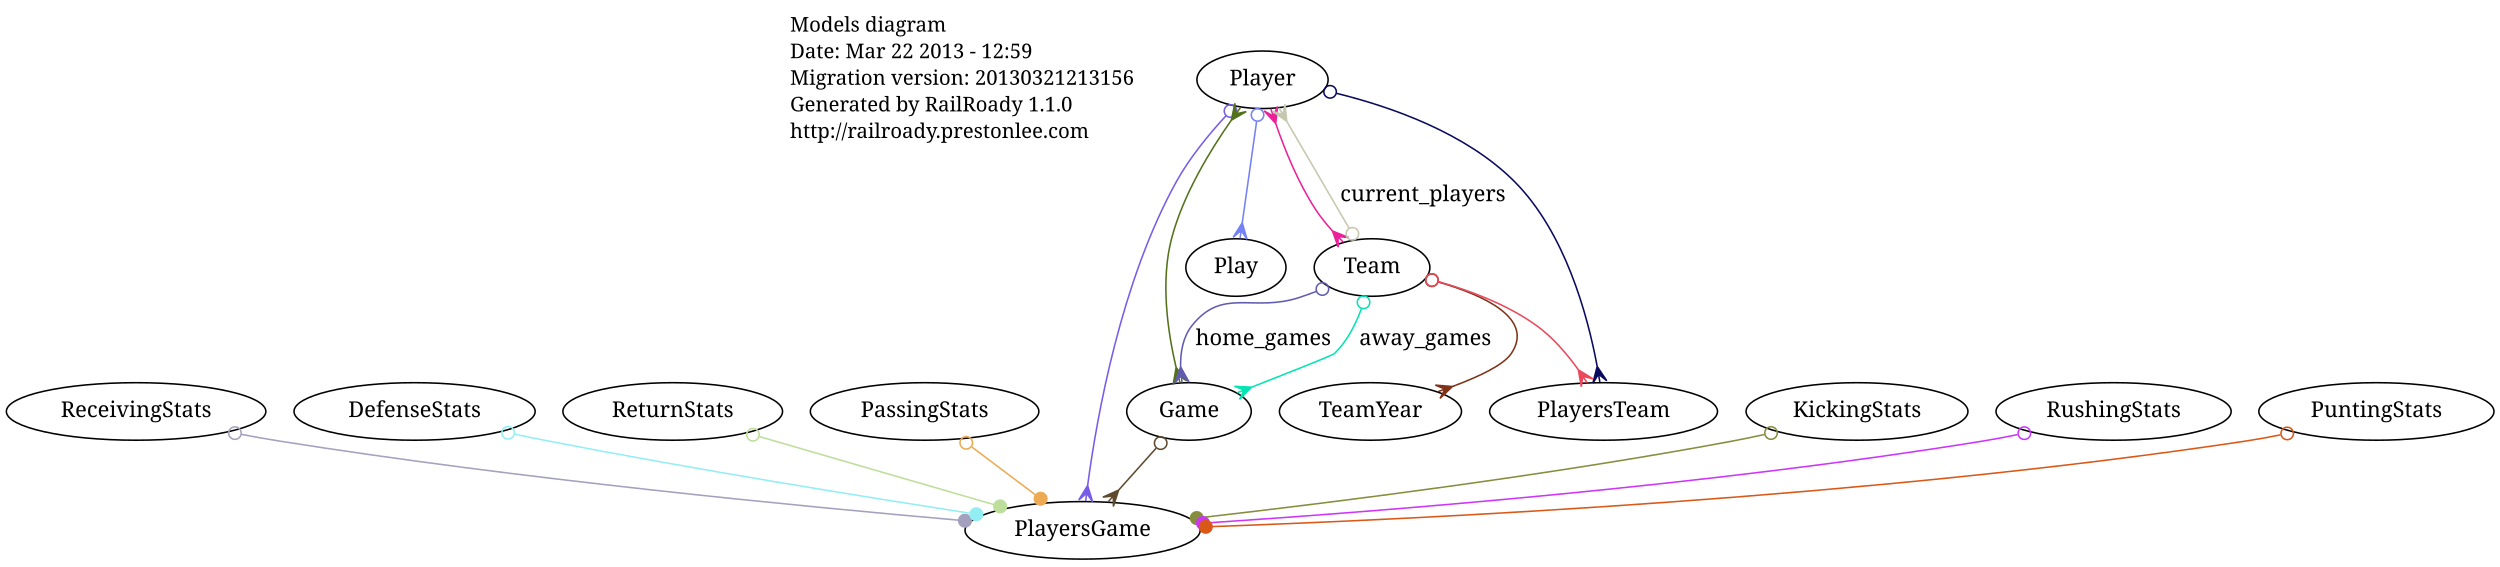
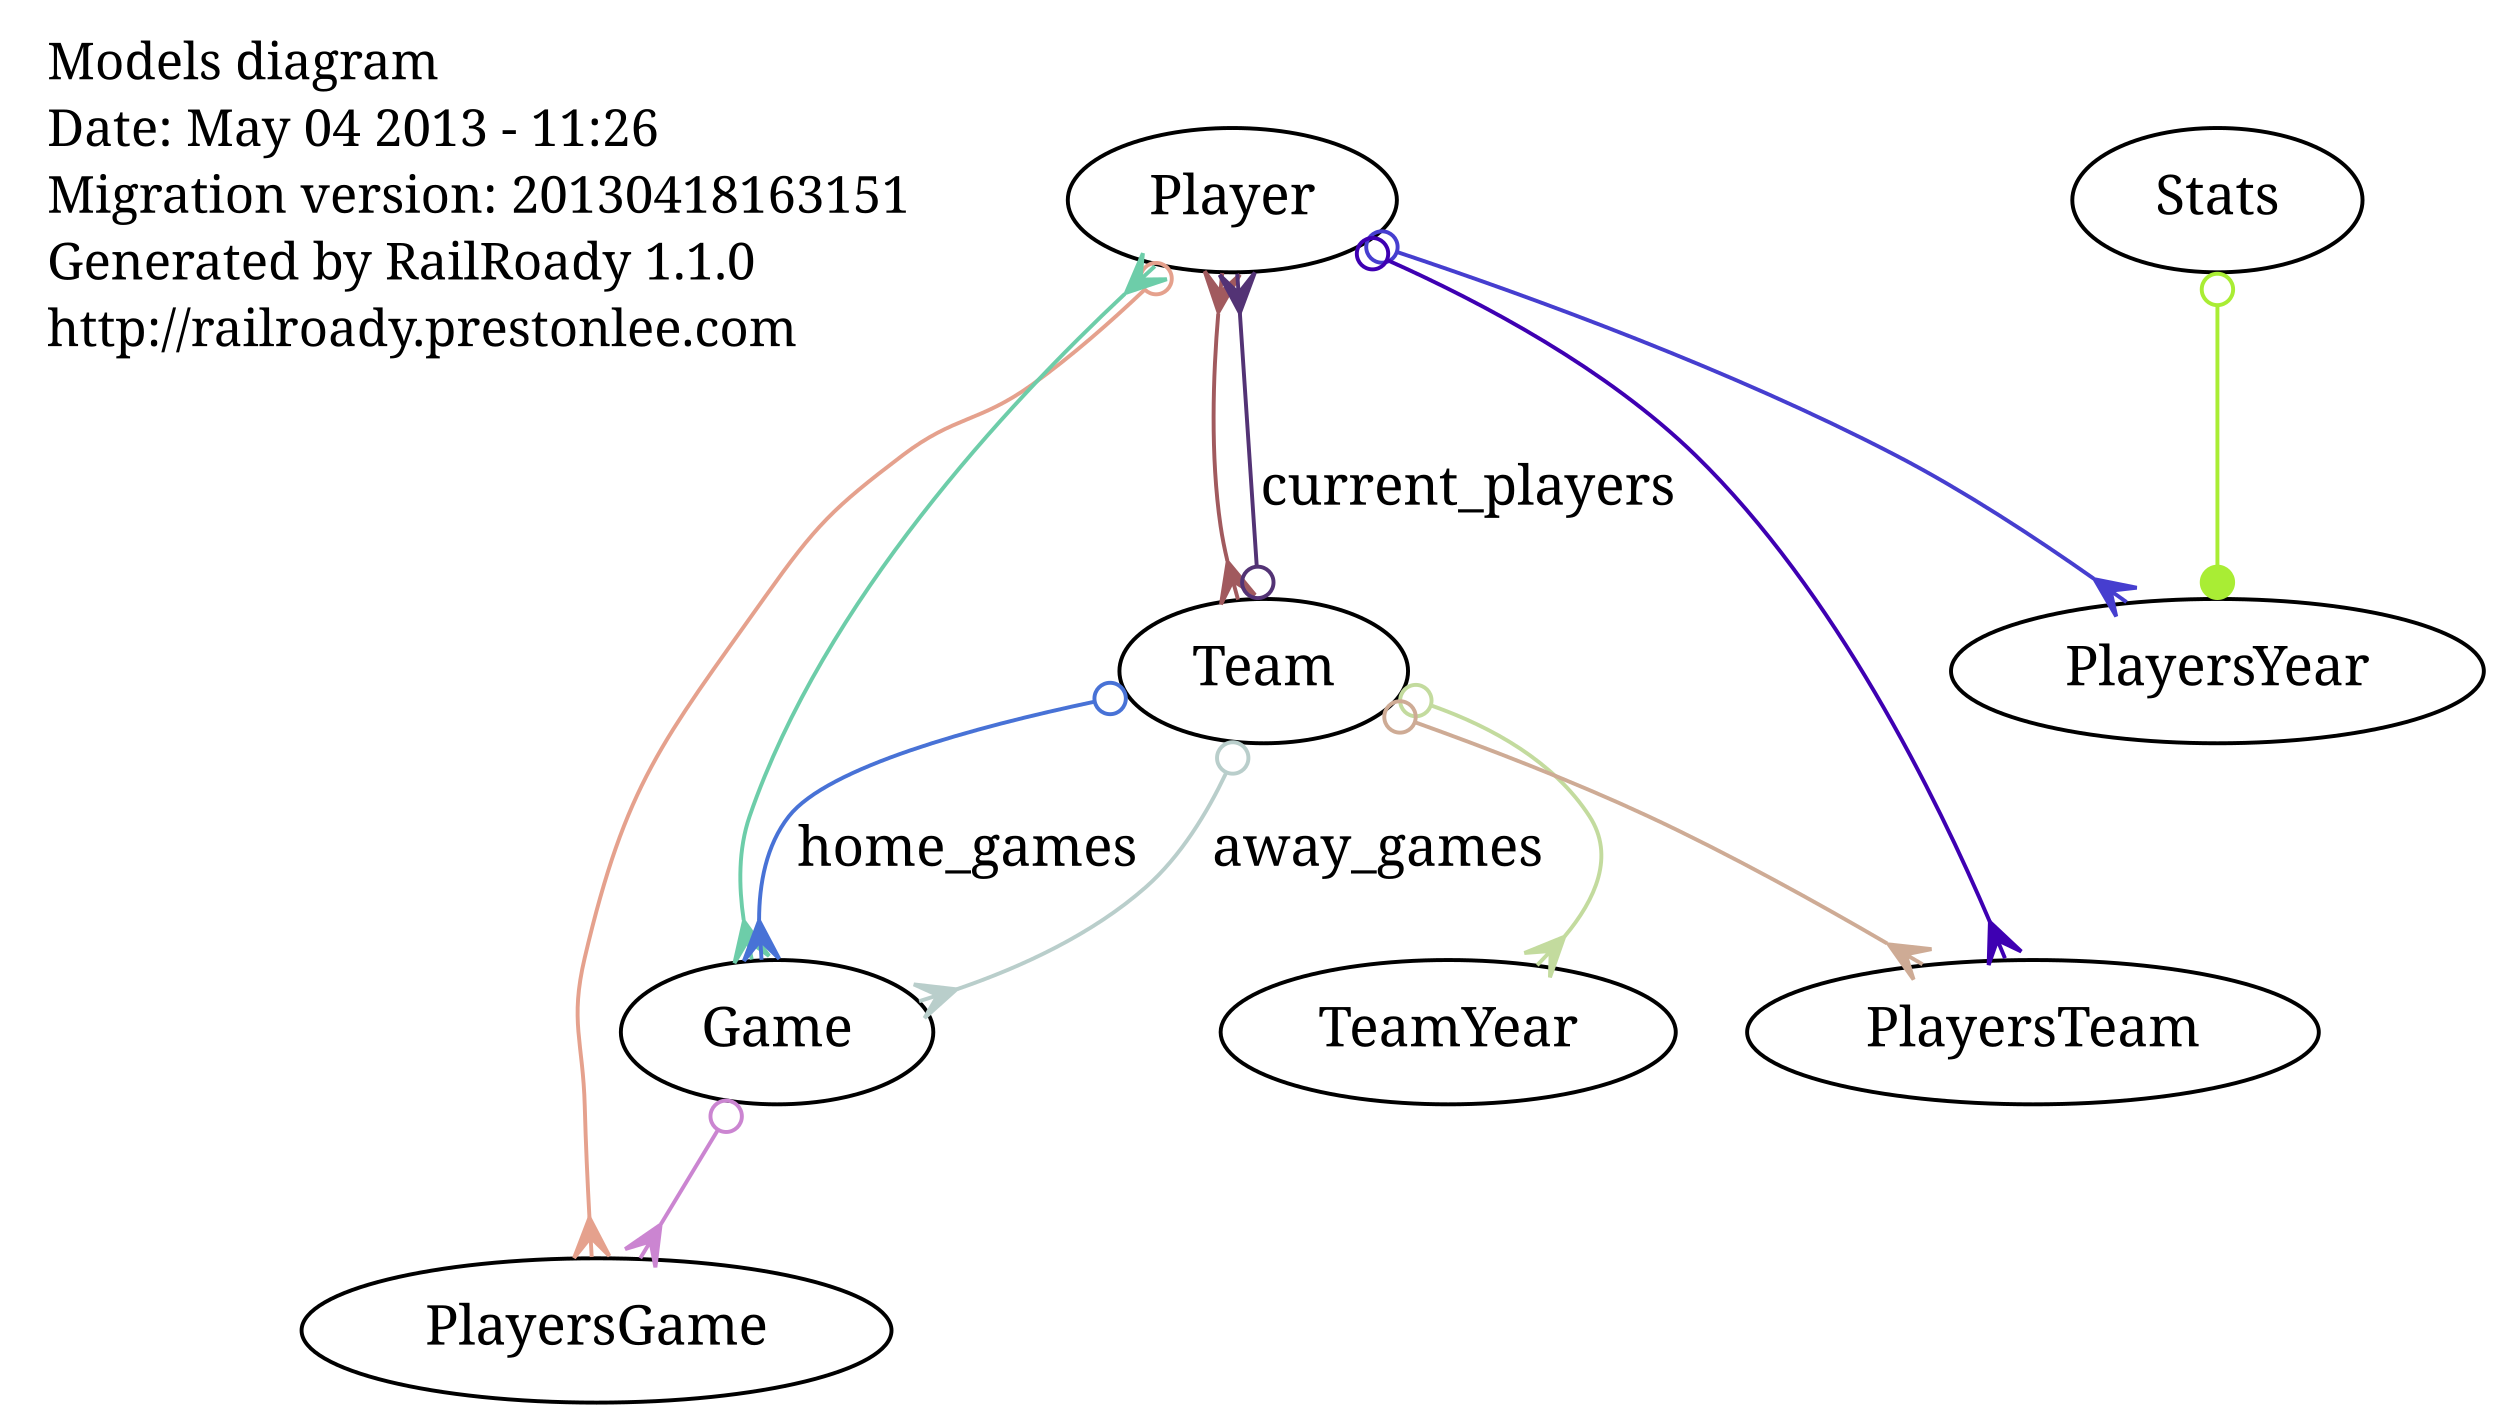
- <svg xmlns="http://www.w3.org/2000/svg" width="1598pt" height="362pt" viewBox="0.00 0.00 1598.00 362.00">
+ <svg xmlns="http://www.w3.org/2000/svg" width="637pt" height="362pt" viewBox="0.00 0.00 637.00 362.00">
  <g id="graph1" class="graph" transform="scale(1 1) rotate(0) translate(4 358)">
-     <polygon fill="white" stroke="white" points="-4,5 -4,-358 1595,-358 1595,5 -4,5" />
+     <polygon fill="white" stroke="white" points="-4,5 -4,-358 634,-358 634,5 -4,5" />
    <g id="node1" class="node">
-       <text text-anchor="start" x="501" y="-337.8" font-family="Times Roman,serif" font-size="13.00">Models diagram</text>
-       <text text-anchor="start" x="501" y="-320.8" font-family="Times Roman,serif" font-size="13.00">Date: Mar 22 2013 - 12:59</text>
-       <text text-anchor="start" x="501" y="-303.8" font-family="Times Roman,serif" font-size="13.00">Migration version: 20130321213156</text>
-       <text text-anchor="start" x="501" y="-286.8" font-family="Times Roman,serif" font-size="13.00">Generated by RailRoady 1.1.0</text>
-       <text text-anchor="start" x="501" y="-269.8" font-family="Times Roman,serif" font-size="13.00">http://railroady.prestonlee.com</text>
+       <text text-anchor="start" x="8" y="-337.8" font-family="Times Roman,serif" font-size="13.00">Models diagram</text>
+       <text text-anchor="start" x="8" y="-320.8" font-family="Times Roman,serif" font-size="13.00">Date: May 04 2013 - 11:26</text>
+       <text text-anchor="start" x="8" y="-303.8" font-family="Times Roman,serif" font-size="13.00">Migration version: 20130418163151</text>
+       <text text-anchor="start" x="8" y="-286.8" font-family="Times Roman,serif" font-size="13.00">Generated by RailRoady 1.1.0</text>
+       <text text-anchor="start" x="8" y="-269.8" font-family="Times Roman,serif" font-size="13.00">http://railroady.prestonlee.com</text>
    </g>
    <g id="node2" class="node">
-       <ellipse fill="none" stroke="black" cx="83" cy="-95" rx="82.939" ry="18.385" />
-       <text text-anchor="middle" x="83" y="-91.4" font-family="Times Roman,serif" font-size="14.00">ReceivingStats</text>
+       <ellipse fill="none" stroke="black" cx="148" cy="-19" rx="75.159" ry="18.385" />
+       <text text-anchor="middle" x="148" y="-15.4" font-family="Times Roman,serif" font-size="14.00">PlayersGame</text>
+     </g>
+     <g id="node3" class="node">
+       <ellipse fill="none" stroke="black" cx="310" cy="-307" rx="41.927" ry="18.385" />
+       <text text-anchor="middle" x="310" y="-303.4" font-family="Times Roman,serif" font-size="14.00">Player</text>
+     </g>
+     <g id="edge4" class="edge">
+       <path fill="none" stroke="#e5a18d" d="M287.52,-284.061C278.984,-275.964 268.922,-267.113 259,-260 245.422,-250.266 239.306,-252.103 226,-242 208.227,-228.505 203.92,-224.195 191,-206 164.532,-168.727 155.503,-158.492 145,-114 141.12,-97.563 144.556,-92.883 145,-76 145.242,-66.815 145.702,-56.806 146.19,-47.776" />
+       <ellipse fill="none" stroke="#e5a18d" cx="290.566" cy="-287.007" rx="4" ry="4" />
+       <polygon fill="#e5a18d" stroke="#e5a18d" points="146.194,-47.715 151.258,-37.988 146.48,-42.723 146.766,-37.731 146.766,-37.731 146.766,-37.731 146.48,-42.723 142.273,-37.474 146.194,-47.715 146.194,-47.715" />
+     </g>
+     <g id="node5" class="node">
+       <ellipse fill="none" stroke="black" cx="194" cy="-95" rx="39.807" ry="18.385" />
+       <text text-anchor="middle" x="194" y="-91.4" font-family="Times Roman,serif" font-size="14.00">Game</text>
+     </g>
+     <g id="edge8" class="edge">
+       <path fill="none" stroke="#6dcda9" d="M282.615,-283.123C252.498,-254.861 205.87,-204.685 187,-150 184.12,-141.655 184.202,-132.231 185.494,-123.571" />
+       <polygon fill="#6dcda9" stroke="#6dcda9" points="282.905,-283.389 287.214,-293.473 286.583,-286.775 290.262,-290.162 290.262,-290.162 290.262,-290.162 286.583,-286.775 293.31,-286.851 282.905,-283.389 282.905,-283.389" />
+       <polygon fill="#6dcda9" stroke="#6dcda9" points="185.547,-123.309 191.959,-114.413 186.549,-118.41 187.55,-113.511 187.55,-113.511 187.55,-113.511 186.549,-118.41 183.142,-112.61 185.547,-123.309 185.547,-123.309" />
    </g>
    <g id="node6" class="node">
-       <ellipse fill="none" stroke="black" cx="688" cy="-19" rx="75.159" ry="18.385" />
-       <text text-anchor="middle" x="688" y="-15.4" font-family="Times Roman,serif" font-size="14.00">PlayersGame</text>
+       <ellipse fill="none" stroke="black" cx="561" cy="-187" rx="67.882" ry="18.385" />
+       <text text-anchor="middle" x="561" y="-183.4" font-family="Times Roman,serif" font-size="14.00">PlayersYear</text>
+     </g>
+     <g id="edge10" class="edge">
+       <path fill="none" stroke="#463ecf" d="M351.955,-293.791C386.856,-282.118 437.372,-263.619 479,-242 496.422,-232.952 514.667,-220.992 529.512,-210.537" />
+       <ellipse fill="none" stroke="#463ecf" cx="348.113" cy="-295.063" rx="4" ry="4" />
+       <polygon fill="#463ecf" stroke="#463ecf" points="529.694,-210.406 540.446,-208.248 533.761,-207.497 537.827,-204.588 537.827,-204.588 537.827,-204.588 533.761,-207.497 535.209,-200.928 529.694,-210.406 529.694,-210.406" />
+     </g>
+     <g id="node8" class="node">
+       <ellipse fill="none" stroke="black" cx="318" cy="-187" rx="36.77" ry="18.385" />
+       <text text-anchor="middle" x="318" y="-183.4" font-family="Times Roman,serif" font-size="14.00">Team</text>
+     </g>
+     <g id="edge6" class="edge">
+       <path fill="none" stroke="#a15a5e" d="M306.413,-278.101C305.061,-262.083 304.402,-241.854 307,-224 307.425,-221.078 308.03,-218.066 308.74,-215.081" />
+       <polygon fill="#a15a5e" stroke="#a15a5e" points="306.45,-278.484 302.95,-288.876 306.939,-283.46 307.428,-288.436 307.428,-288.436 307.428,-288.436 306.939,-283.46 311.906,-287.996 306.45,-278.484 306.45,-278.484" />
+       <polygon fill="#a15a5e" stroke="#a15a5e" points="308.802,-214.852 315.789,-206.4 310.126,-210.03 311.45,-205.209 311.45,-205.209 311.45,-205.209 310.126,-210.03 307.11,-204.017 308.802,-214.852 308.802,-214.852" />
+     </g>
+     <g id="node9" class="node">
+       <ellipse fill="none" stroke="black" cx="514" cy="-95" rx="72.832" ry="18.385" />
+       <text text-anchor="middle" x="514" y="-91.4" font-family="Times Roman,serif" font-size="14.00">PlayersTeam</text>
    </g>
    <g id="edge2" class="edge">
-       <path fill="none" stroke="#a3a1bd" d="M150.189,-80.372C158.523,-78.78 166.943,-77.277 175,-76 327.741,-51.796 507.68,-34.322 608.734,-25.503" />
-       <ellipse fill="none" stroke="#a3a1bd" cx="146.165" cy="-81.156" rx="4" ry="4" />
-       <ellipse fill="#a3a1bd" stroke="#a3a1bd" cx="612.783" cy="-25.152" rx="4" ry="4" />
-     </g>
-     <g id="node3" class="node">
-       <ellipse fill="none" stroke="black" cx="261" cy="-95" rx="77.075" ry="18.385" />
-       <text text-anchor="middle" x="261" y="-91.4" font-family="Times Roman,serif" font-size="14.00">DefenseStats</text>
-     </g>
-     <g id="edge4" class="edge">
-       <path fill="none" stroke="#93eef4" d="M324.918,-80.494C332.351,-78.921 339.835,-77.389 347,-76 439.438,-58.076 546.634,-40.715 615.79,-29.958" />
-       <ellipse fill="none" stroke="#93eef4" cx="320.8" cy="-81.375" rx="4" ry="4" />
-       <ellipse fill="#93eef4" stroke="#93eef4" cx="620.079" cy="-29.293" rx="4" ry="4" />
+       <path fill="none" stroke="#3e00b2" d="M349.492,-291.717C374.218,-280.688 405.533,-263.893 428,-242 463.503,-207.403 489.389,-155.073 503.028,-123.076" />
+       <ellipse fill="none" stroke="#3e00b2" cx="345.716" cy="-293.359" rx="4" ry="4" />
+       <polygon fill="#3e00b2" stroke="#3e00b2" points="503.028,-123.075 511.02,-115.567 504.946,-118.458 506.864,-113.84 506.864,-113.84 506.864,-113.84 504.946,-118.458 502.708,-112.114 503.028,-123.075 503.028,-123.075" />
    </g>
    <g id="node4" class="node">
-       <ellipse fill="none" stroke="black" cx="426" cy="-95" rx="70.209" ry="18.385" />
-       <text text-anchor="middle" x="426" y="-91.4" font-family="Times Roman,serif" font-size="14.00">ReturnStats</text>
+       <ellipse fill="none" stroke="black" cx="561" cy="-307" rx="36.977" ry="18.385" />
+       <text text-anchor="middle" x="561" y="-303.4" font-family="Times Roman,serif" font-size="14.00">Stats</text>
    </g>
-     <g id="edge6" class="edge">
-       <path fill="none" stroke="#bdde9a" d="M481.352,-78.944C525.431,-66.157 586.896,-48.328 631.32,-35.441" />
-       <ellipse fill="none" stroke="#bdde9a" cx="477.288" cy="-80.123" rx="4" ry="4" />
-       <ellipse fill="#bdde9a" stroke="#bdde9a" cx="635.289" cy="-34.29" rx="4" ry="4" />
+     <g id="edge12" class="edge">
+       <path fill="none" stroke="#a9ed34" d="M561,-280.053C561,-260.303 561,-233.609 561,-213.876" />
+       <ellipse fill="none" stroke="#a9ed34" cx="561" cy="-284.25" rx="4" ry="4" />
+       <ellipse fill="#a9ed34" stroke="#a9ed34" cx="561" cy="-209.618" rx="4" ry="4" />
    </g>
-     <g id="node5" class="node">
-       <ellipse fill="none" stroke="black" cx="587" cy="-95" rx="73.039" ry="18.385" />
-       <text text-anchor="middle" x="587" y="-91.4" font-family="Times Roman,serif" font-size="14.00">PassingStats</text>
-     </g>
-     <g id="edge8" class="edge">
-       <path fill="none" stroke="#ecaa54" d="M617.135,-72.324C629.996,-62.646 644.975,-51.375 657.84,-41.695" />
-       <ellipse fill="none" stroke="#ecaa54" cx="613.622" cy="-74.968" rx="4" ry="4" />
-       <ellipse fill="#ecaa54" stroke="#ecaa54" cx="661.156" cy="-39.2" rx="4" ry="4" />
+     <g id="edge14" class="edge">
+       <path fill="none" stroke="#cb85d1" d="M178.828,-69.933C174.21,-62.304 169.115,-53.885 164.419,-46.127" />
+       <ellipse fill="none" stroke="#cb85d1" cx="181.027" cy="-73.567" rx="4" ry="4" />
+       <polygon fill="#cb85d1" stroke="#cb85d1" points="164.321,-45.965 162.992,-35.08 161.732,-41.687 159.143,-37.41 159.143,-37.41 159.143,-37.41 161.732,-41.687 155.293,-39.74 164.321,-45.965 164.321,-45.965" />
    </g>
    <g id="node7" class="node">
-       <ellipse fill="none" stroke="black" cx="803" cy="-307" rx="41.927" ry="18.385" />
-       <text text-anchor="middle" x="803" y="-303.4" font-family="Times Roman,serif" font-size="14.00">Player</text>
-     </g>
-     <g id="edge12" class="edge">
-       <path fill="none" stroke="#785ce8" d="M779.757,-284.109C768.879,-272.352 756.483,-257.304 748,-242 712.537,-178.02 697.146,-91.963 691.23,-47.798" />
-       <ellipse fill="none" stroke="#785ce8" cx="782.528" cy="-287.036" rx="4" ry="4" />
-       <polygon fill="#785ce8" stroke="#785ce8" points="691.216,-47.683 694.418,-37.196 690.585,-42.723 689.954,-37.763 689.954,-37.763 689.954,-37.763 690.585,-42.723 685.49,-38.331 691.216,-47.683 691.216,-47.683" />
-     </g>
-     <g id="node9" class="node">
-       <ellipse fill="none" stroke="black" cx="756" cy="-95" rx="39.807" ry="18.385" />
-       <text text-anchor="middle" x="756" y="-91.4" font-family="Times Roman,serif" font-size="14.00">Game</text>
+       <ellipse fill="none" stroke="black" cx="365" cy="-95" rx="57.983" ry="18.385" />
+       <text text-anchor="middle" x="365" y="-91.4" font-family="Times Roman,serif" font-size="14.00">TeamYear</text>
    </g>
    <g id="edge16" class="edge">
-       <path fill="none" stroke="#53711b" d="M782.953,-280.989C769.28,-261.528 752.365,-233.616 745,-206 737.676,-178.54 742.365,-146.085 747.699,-123.386" />
-       <polygon fill="#53711b" stroke="#53711b" points="783.104,-281.199 785.313,-291.94 786.033,-285.252 788.961,-289.305 788.961,-289.305 788.961,-289.305 786.033,-285.252 792.608,-286.67 783.104,-281.199 783.104,-281.199" />
-       <polygon fill="#53711b" stroke="#53711b" points="747.775,-123.087 754.599,-114.503 749.007,-118.241 750.238,-113.395 750.238,-113.395 750.238,-113.395 749.007,-118.241 745.876,-112.287 747.775,-123.087 747.775,-123.087" />
-     </g>
-     <g id="node10" class="node">
-       <ellipse fill="none" stroke="black" cx="786" cy="-187" rx="32.026" ry="18.385" />
-       <text text-anchor="middle" x="786" y="-183.4" font-family="Times Roman,serif" font-size="14.00">Play</text>
+       <path fill="none" stroke="#533375" d="M316.224,-213.645C314.946,-232.803 313.226,-258.611 311.918,-278.236" />
+       <ellipse fill="none" stroke="#533375" cx="316.493" cy="-209.609" rx="4" ry="4" />
+       <polygon fill="#533375" stroke="#533375" points="311.915,-278.272 306.76,-287.951 311.583,-283.261 311.25,-288.25 311.25,-288.25 311.25,-288.25 311.583,-283.261 315.74,-288.549 311.915,-278.272 311.915,-278.272" />
+       <text text-anchor="middle" x="370" y="-229.4" font-family="Times Roman,serif" font-size="14.00">current_players</text>
    </g>
    <g id="edge18" class="edge">
-       <path fill="none" stroke="#7481f7" d="M799.222,-280.329C796.501,-261.124 792.835,-235.247 790.053,-215.612" />
-       <ellipse fill="none" stroke="#7481f7" cx="799.82" cy="-284.553" rx="4" ry="4" />
-       <polygon fill="#7481f7" stroke="#7481f7" points="790.053,-215.607 793.105,-205.074 789.351,-210.656 788.65,-205.706 788.65,-205.706 788.65,-205.706 789.351,-210.656 784.194,-206.337 790.053,-215.607 790.053,-215.607" />
-     </g>
-     <g id="node12" class="node">
-       <ellipse fill="none" stroke="black" cx="873" cy="-187" rx="36.977" ry="18.385" />
-       <text text-anchor="middle" x="873" y="-183.4" font-family="Times Roman,serif" font-size="14.00">Team</text>
-     </g>
-     <g id="edge14" class="edge">
-       <path fill="none" stroke="#eb219a" d="M811.534,-278.783C817.306,-262.074 825.901,-240.932 837,-224 840.071,-219.315 843.788,-214.713 847.653,-210.431" />
-       <polygon fill="#eb219a" stroke="#eb219a" points="811.449,-279.041 804.036,-287.122 809.878,-283.788 808.308,-288.536 808.308,-288.536 808.308,-288.536 809.878,-283.788 812.581,-289.949 811.449,-279.041 811.449,-279.041" />
-       <polygon fill="#eb219a" stroke="#eb219a" points="847.74,-210.341 857.909,-206.238 851.201,-206.732 854.662,-203.123 854.662,-203.123 854.662,-203.123 851.201,-206.732 851.414,-200.009 847.74,-210.341 847.74,-210.341" />
-     </g>
-     <g id="node13" class="node">
-       <ellipse fill="none" stroke="black" cx="1021" cy="-95" rx="72.832" ry="18.385" />
-       <text text-anchor="middle" x="1021" y="-91.4" font-family="Times Roman,serif" font-size="14.00">PlayersTeam</text>
-     </g>
-     <g id="edge10" class="edge">
-       <path fill="none" stroke="#09095f" d="M850.115,-298.385C885.545,-289.68 933.108,-272.933 964,-242 996.323,-209.634 1010.73,-156.885 1016.85,-124.155" />
-       <ellipse fill="none" stroke="#09095f" cx="846.19" cy="-299.309" rx="4" ry="4" />
-       <polygon fill="#09095f" stroke="#09095f" points="1016.92,-123.737 1023.05,-114.645 1017.77,-118.809 1018.61,-113.882 1018.61,-113.882 1018.61,-113.882 1017.77,-118.809 1014.18,-113.118 1016.92,-123.737 1016.92,-123.737" />
-     </g>
-     <g id="node8" class="node">
-       <ellipse fill="none" stroke="black" cx="1183" cy="-95" rx="70.918" ry="18.385" />
-       <text text-anchor="middle" x="1183" y="-91.4" font-family="Times Roman,serif" font-size="14.00">KickingStats</text>
+       <path fill="none" stroke="#4872d6" d="M274.753,-179.18C244.116,-172.685 206.79,-162.503 197,-150 191.218,-142.615 189.426,-132.815 189.415,-123.534" />
+       <ellipse fill="none" stroke="#4872d6" cx="278.863" cy="-180.026" rx="4" ry="4" />
+       <polygon fill="#4872d6" stroke="#4872d6" points="189.423,-123.415 194.534,-113.713 189.733,-118.424 190.043,-113.434 190.043,-113.434 190.043,-113.434 189.733,-118.424 185.552,-113.155 189.423,-123.415 189.423,-123.415" />
+       <text text-anchor="middle" x="242.5" y="-137.4" font-family="Times Roman,serif" font-size="14.00">home_games</text>
    </g>
    <g id="edge20" class="edge">
-       <path fill="none" stroke="#868d3c" d="M1123.79,-80.263C1116.8,-78.724 1109.76,-77.263 1103,-76 985.909,-54.107 848.762,-36.895 765.158,-27.336" />
-       <ellipse fill="none" stroke="#868d3c" cx="1128.04" cy="-81.219" rx="4" ry="4" />
-       <ellipse fill="#868d3c" stroke="#868d3c" cx="760.961" cy="-26.859" rx="4" ry="4" />
+       <path fill="none" stroke="#b9cecb" d="M308.393,-161.008C303.568,-150.854 296.837,-139.801 288,-132 274.371,-119.969 256.368,-111.615 239.767,-105.932" />
+       <ellipse fill="none" stroke="#b9cecb" cx="310.098" cy="-164.869" rx="4" ry="4" />
+       <polygon fill="#b9cecb" stroke="#b9cecb" points="239.728,-105.92 231.563,-98.599 234.963,-104.403 230.199,-102.887 230.199,-102.887 230.199,-102.887 234.963,-104.403 228.834,-107.176 239.728,-105.92 239.728,-105.92" />
+       <text text-anchor="middle" x="347" y="-137.4" font-family="Times Roman,serif" font-size="14.00">away_games</text>
    </g>
    <g id="edge22" class="edge">
-       <path fill="none" stroke="#5f4a30" d="M734.986,-71.513C727.426,-63.064 718.858,-53.488 711.128,-44.849" />
-       <ellipse fill="none" stroke="#5f4a30" cx="737.903" cy="-74.773" rx="4" ry="4" />
-       <polygon fill="#5f4a30" stroke="#5f4a30" points="710.985,-44.69 707.671,-34.236 707.651,-40.963 704.317,-37.237 704.317,-37.237 704.317,-37.237 707.651,-40.963 700.964,-40.238 710.985,-44.69 710.985,-44.69" />
-     </g>
-     <g id="node11" class="node">
-       <ellipse fill="none" stroke="black" cx="872" cy="-95" rx="58.188" ry="18.385" />
-       <text text-anchor="middle" x="872" y="-91.4" font-family="Times Roman,serif" font-size="14.00">TeamYear</text>
+       <path fill="none" stroke="#c3db9e" d="M360.893,-178.162C376.221,-172.715 391.93,-163.974 401,-150 407.521,-139.954 402.645,-128.902 394.621,-119.356" />
+       <ellipse fill="none" stroke="#c3db9e" cx="356.757" cy="-179.495" rx="4" ry="4" />
+       <polygon fill="#c3db9e" stroke="#c3db9e" points="394.573,-119.306 390.924,-108.965 391.121,-115.689 387.669,-112.072 387.669,-112.072 387.669,-112.072 391.121,-115.689 384.414,-115.179 394.573,-119.306 394.573,-119.306" />
    </g>
    <g id="edge24" class="edge">
-       <path fill="none" stroke="#c6c7af" d="M858.392,-212.043C846.769,-231.968 830.539,-259.79 818.652,-280.168" />
-       <ellipse fill="none" stroke="#c6c7af" cx="860.433" cy="-208.543" rx="4" ry="4" />
-       <polygon fill="#c6c7af" stroke="#c6c7af" points="818.518,-280.397 809.593,-286.767 815.999,-284.716 813.48,-289.035 813.48,-289.035 813.48,-289.035 815.999,-284.716 817.367,-291.302 818.518,-280.397 818.518,-280.397" />
-       <text text-anchor="middle" x="905.5" y="-229.4" font-family="Times Roman,serif" font-size="14.00">current_players</text>
-     </g>
-     <g id="edge26" class="edge">
-       <path fill="none" stroke="#615bb0" d="M837.427,-171.748C833.927,-170.417 830.41,-169.143 827,-168 796.95,-157.927 777.829,-174.723 758,-150 752.136,-142.689 750.472,-132.906 750.651,-123.619" />
-       <ellipse fill="none" stroke="#615bb0" cx="841.288" cy="-173.265" rx="4" ry="4" />
-       <polygon fill="#615bb0" stroke="#615bb0" points="750.663,-123.467 755.993,-113.883 751.086,-118.484 751.509,-113.502 751.509,-113.502 751.509,-113.502 751.086,-118.484 747.025,-113.122 750.663,-123.467 750.663,-123.467" />
-       <text text-anchor="middle" x="803.5" y="-137.4" font-family="Times Roman,serif" font-size="14.00">home_games</text>
-     </g>
-     <g id="edge28" class="edge">
-       <path fill="none" stroke="#04e3b2" d="M866.247,-160.759C862.55,-150.696 857.034,-139.775 849,-132 847.922,-130.957 820.92,-120.263 796.29,-110.639" />
-       <ellipse fill="none" stroke="#04e3b2" cx="867.577" cy="-164.773" rx="4" ry="4" />
-       <polygon fill="#04e3b2" stroke="#04e3b2" points="795.989,-110.522 788.308,-102.695 791.331,-108.705 786.673,-106.888 786.673,-106.888 786.673,-106.888 791.331,-108.705 785.038,-111.08 795.989,-110.522 795.989,-110.522" />
-       <text text-anchor="middle" x="907" y="-137.4" font-family="Times Roman,serif" font-size="14.00">away_games</text>
-     </g>
-     <g id="edge30" class="edge">
-       <path fill="none" stroke="#7f3217" d="M915.27,-177.781C944.97,-169.184 976.944,-154.301 962,-132 957.12,-124.718 941.406,-117.259 924.443,-110.964" />
-       <ellipse fill="none" stroke="#7f3217" cx="911.256" cy="-178.879" rx="4" ry="4" />
-       <polygon fill="#7f3217" stroke="#7f3217" points="924.376,-110.94 916.458,-103.354 919.664,-109.267 914.952,-107.595 914.952,-107.595 914.952,-107.595 919.664,-109.267 913.447,-111.835 924.376,-110.94 924.376,-110.94" />
-     </g>
-     <g id="edge32" class="edge">
-       <path fill="none" stroke="#ea495b" d="M915.34,-177.981C935.603,-172.253 959.431,-163.341 978,-150 988.43,-142.506 997.593,-131.793 1004.75,-121.81" />
-       <ellipse fill="none" stroke="#ea495b" cx="911.343" cy="-179.057" rx="4" ry="4" />
-       <polygon fill="#ea495b" stroke="#ea495b" points="1004.89,-121.6 1014.23,-115.849 1007.7,-117.462 1010.51,-113.324 1010.51,-113.324 1010.51,-113.324 1007.7,-117.462 1006.78,-110.798 1004.89,-121.6 1004.89,-121.6" />
-     </g>
-     <g id="node14" class="node">
-       <ellipse fill="none" stroke="black" cx="1347" cy="-95" rx="75.159" ry="18.385" />
-       <text text-anchor="middle" x="1347" y="-91.4" font-family="Times Roman,serif" font-size="14.00">RushingStats</text>
-     </g>
-     <g id="edge34" class="edge">
-       <path fill="none" stroke="#cd35f9" d="M1285.67,-80.208C1278.06,-78.645 1270.37,-77.194 1263,-76 1088.14,-47.669 880.933,-31.302 769.196,-23.874" />
-       <ellipse fill="none" stroke="#cd35f9" cx="1289.96" cy="-81.114" rx="4" ry="4" />
-       <ellipse fill="#cd35f9" stroke="#cd35f9" cx="764.98" cy="-23.596" rx="4" ry="4" />
-     </g>
-     <g id="node15" class="node">
-       <ellipse fill="none" stroke="black" cx="1515" cy="-95" rx="75.159" ry="18.385" />
-       <text text-anchor="middle" x="1515" y="-91.4" font-family="Times Roman,serif" font-size="14.00">PuntingStats</text>
-     </g>
-     <g id="edge36" class="edge">
-       <path fill="none" stroke="#da5817" d="M1453.69,-80.049C1446.08,-78.513 1438.38,-77.112 1431,-76 1193,-40.149 908.513,-26.302 770.807,-21.412" />
-       <ellipse fill="none" stroke="#da5817" cx="1457.98" cy="-80.943" rx="4" ry="4" />
-       <ellipse fill="#da5817" stroke="#da5817" cx="766.752" cy="-21.27" rx="4" ry="4" />
+       <path fill="none" stroke="#ceab95" d="M356.538,-173.967C374.824,-167.4 396.818,-158.942 416,-150 436.63,-140.383 458.81,-128.109 476.842,-117.597" />
+       <ellipse fill="none" stroke="#ceab95" cx="352.717" cy="-175.323" rx="4" ry="4" />
+       <polygon fill="#ceab95" stroke="#ceab95" points="477.247,-117.358 488.147,-116.161 481.555,-114.821 485.864,-112.284 485.864,-112.284 485.864,-112.284 481.555,-114.821 483.58,-108.406 477.247,-117.358 477.247,-117.358" />
    </g>
  </g>
</svg>
